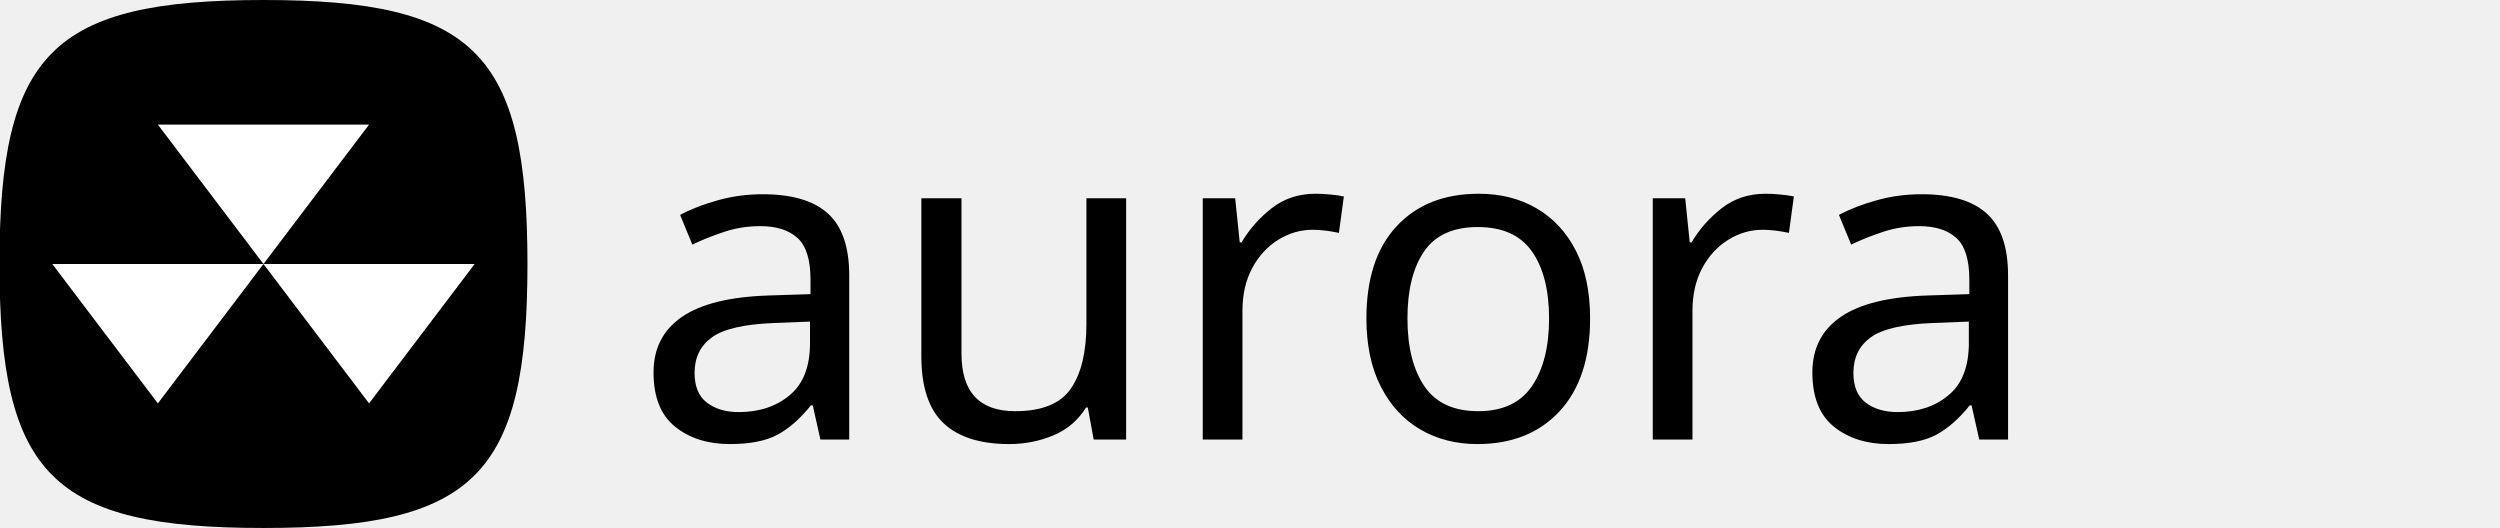
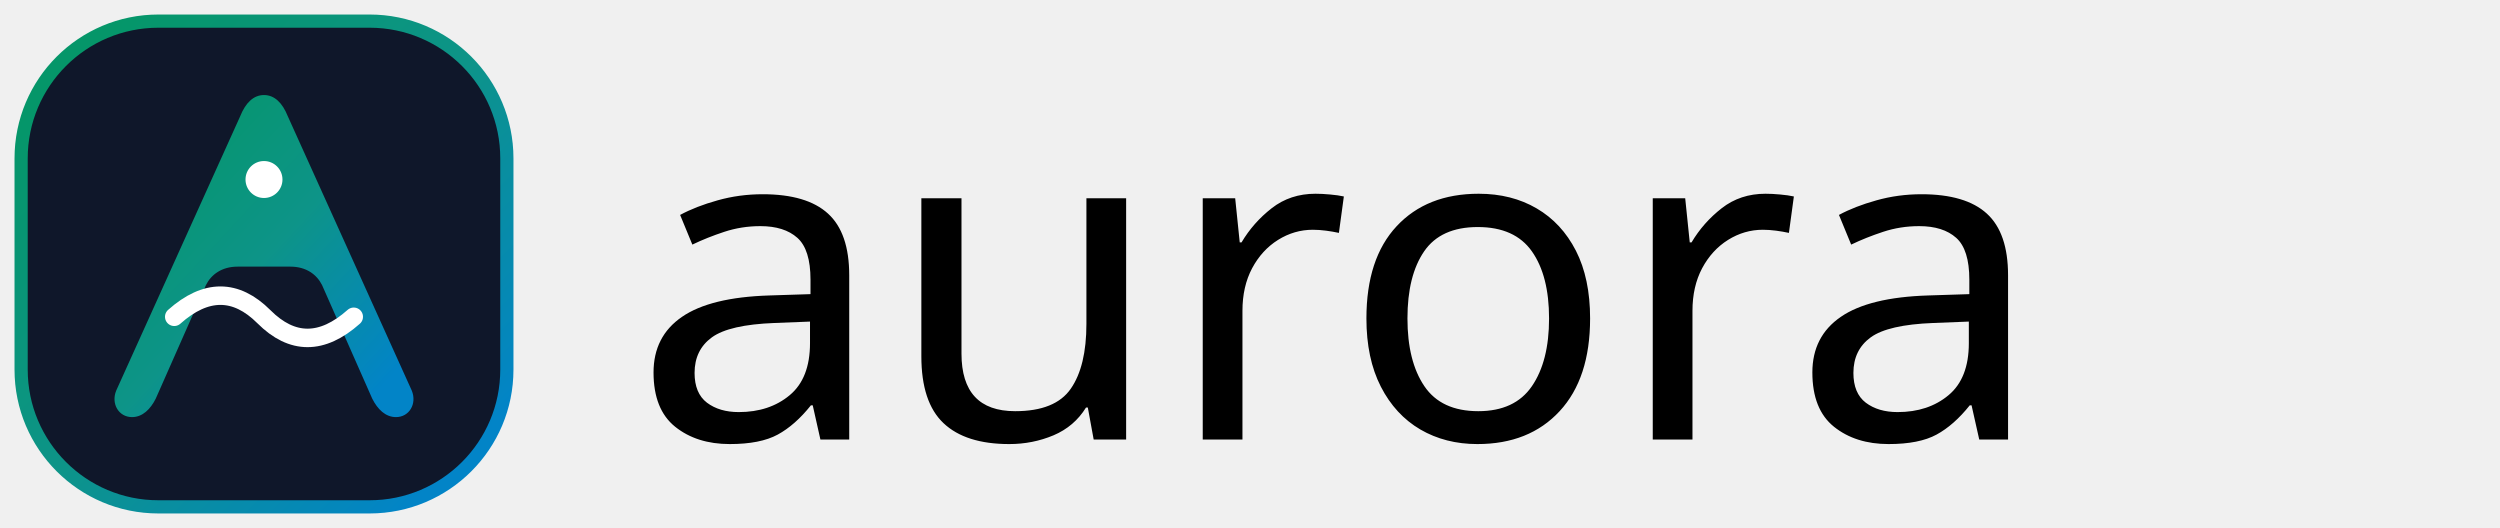
<svg xmlns="http://www.w3.org/2000/svg" width="473.5" height="100" version="1.1" viewBox="0 0 473.5 100" id="svg2">
  <defs id="defs2" />
-   <path d="m-0.099 50c0-40 10-50 50-50 40 0 50 10 50 50s-10 50-50 50c-40 0-50-10-50-50z" fill="#1a1a1a" id="path1" style="fill:#000000" />
-   <path d="m29.901 23.6 20 26.4 20-26.4zm20 26.4 20 26.4 20-26.4zm0 0h-40l20 26.4z" fill="#fff" id="path2" style="fill:#ffffff" />
+   <defs id="defs2">
+     <linearGradient id="auroraGradDark" x1="10%" y1="10%" x2="90%" y2="90%">
+       <stop offset="0%" stop-color="#059669" />
+       <stop offset="50%" stop-color="#0D9488" />
+       <stop offset="100%" stop-color="#0284C7" />
+     </linearGradient>
+   </defs>
+   <rect x="4" y="4" width="92" height="92" rx="26" fill="#0F172A" stroke="url(#auroraGradDark)" stroke-width="2.5" />
+   <path d="M 50 18 C 52 18 53.5 19.5 54.5 22 L 78 74 C 79 76.5 77.5 79 75 79 C 73 79 71.5 77.5 70.5 75.5 L 61 54 C 60 52 58 50.5 55 50.5 L 45 50.5 C 42 50.5 40 52 39 54 L 29.5 75.5 C 28.5 77.5 27 79 25 79 C 22.5 79 21 76.5 22 74 L 45.5 22 C 46.5 19.5 48 18 50 18 Z" fill="url(#auroraGradDark)" />
+   <path d="M 33 60 Q 42 52 50 60 Q 58 68 67 60" stroke="#FFFFFF" stroke-width="3.5" stroke-linecap="round" fill="none" />
+   <circle cx="50" cy="34" r="3.5" fill="#FFFFFF" />
  <text transform="scale(1.0009 .99913)" x="119.747" y="83.32" font-family="'Rubik Mono One'" font-size="85.325px" stroke-width=".999" style="line-height:1.25;fill:#000000" xml:space="preserve" id="text2">
    <tspan x="119.747" y="83.32" font-family="'Black Han Sans'" font-size="85.325px" stroke-width=".999" id="tspan2" style="fill:#000000">aurora</tspan>
  </text>
</svg>
